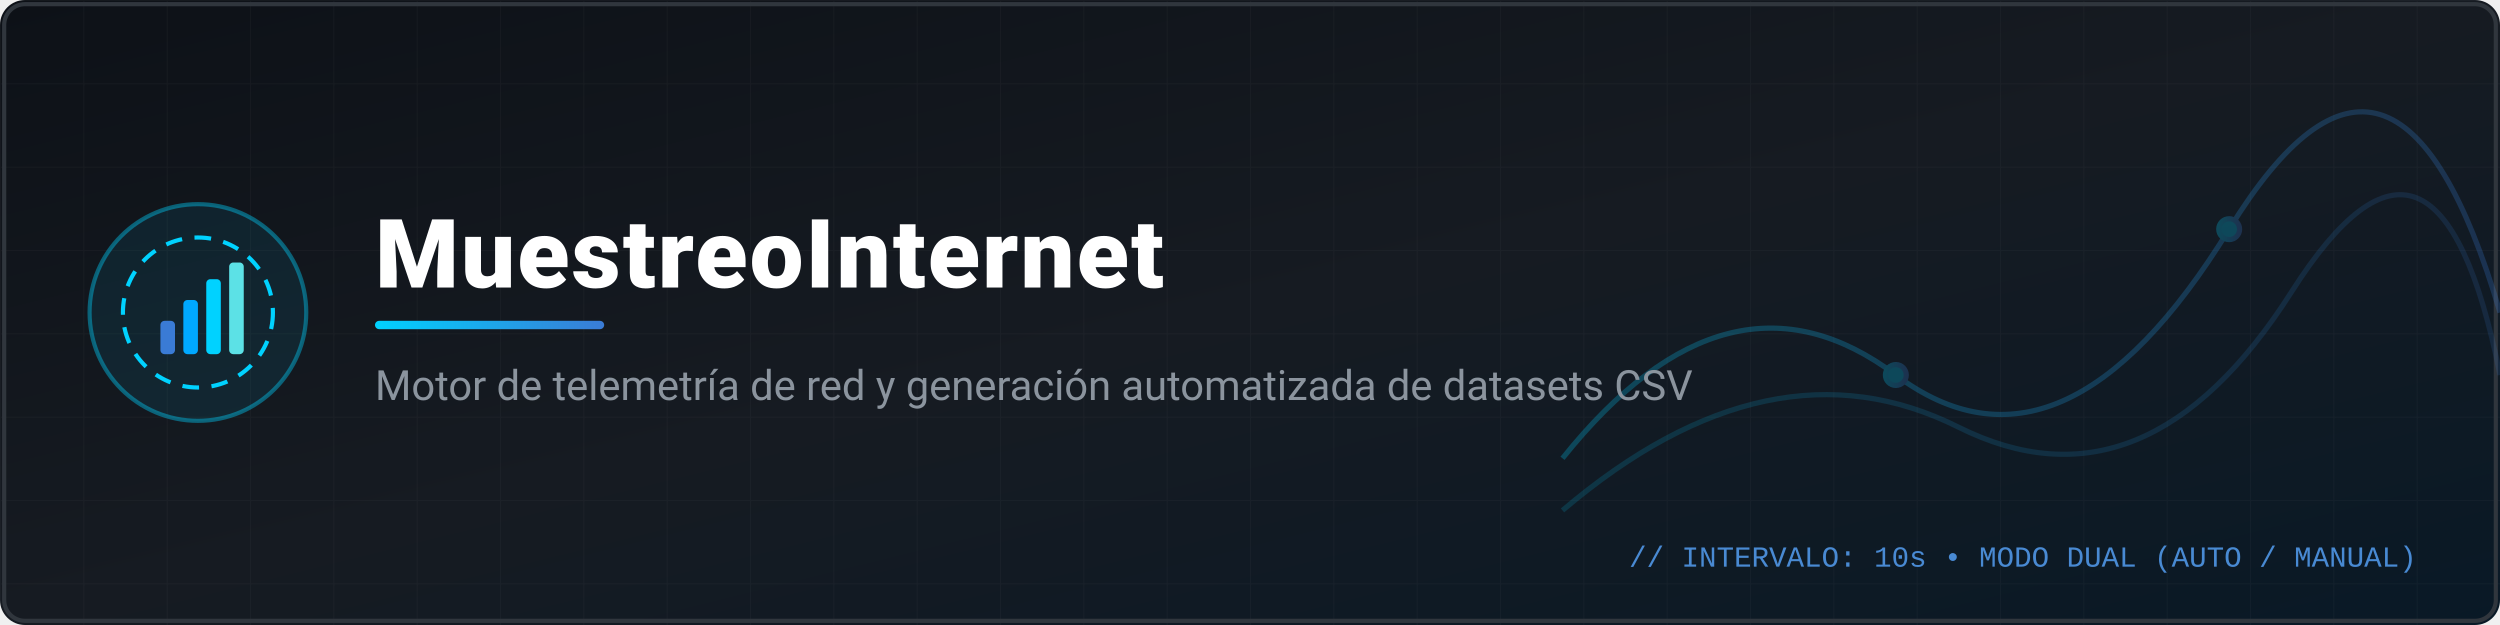
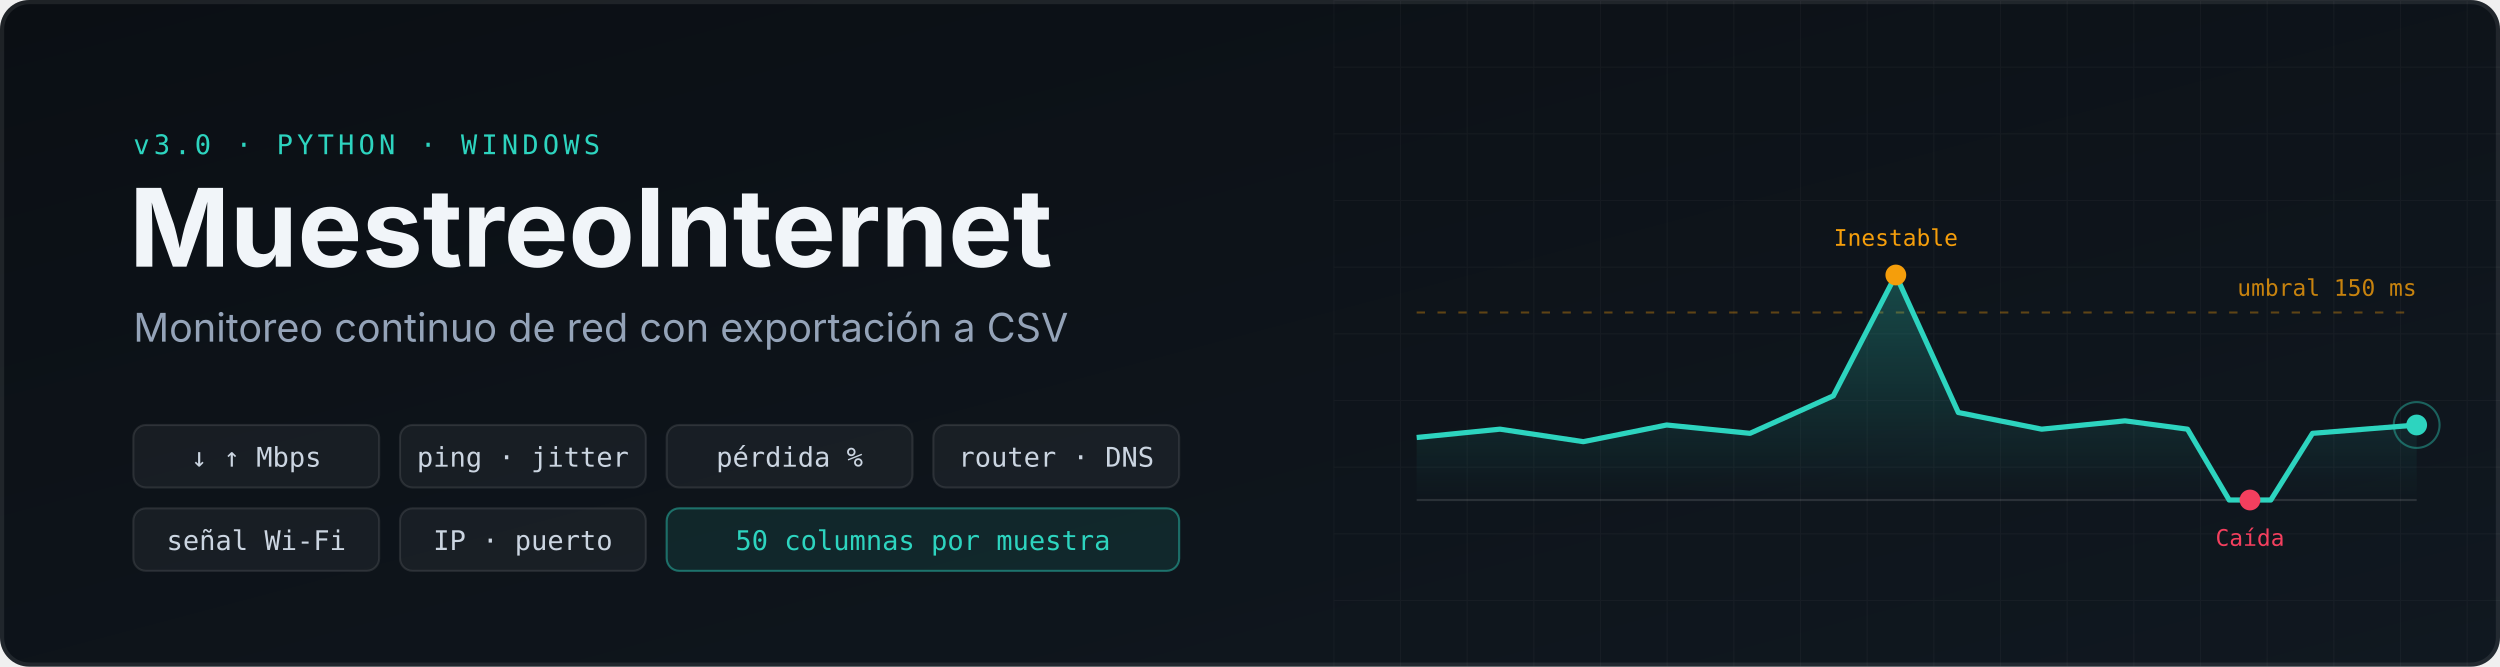
- <svg xmlns="http://www.w3.org/2000/svg" viewBox="0 0 1200 300" width="100%" height="100%">
+ <svg xmlns="http://www.w3.org/2000/svg" viewBox="0 0 1200 320" width="100%" role="img" aria-label="MuestreoInternet v3.0 — monitoreo continuo de red con exportación a CSV">
  <defs>
-     <linearGradient id="bg-grad" x1="0%" y1="0%" x2="100%" y2="100%">
-       <stop offset="0%" stop-color="#0d1117" />
-       <stop offset="50%" stop-color="#161b22" />
-       <stop offset="100%" stop-color="#091926" />
+     <linearGradient id="fondo" x1="0" y1="0" x2="1" y2="1">
+       <stop offset="0" stop-color="#0b0f14" />
+       <stop offset="1" stop-color="#101820" />
    </linearGradient>
-     <linearGradient id="accent-grad" x1="0%" y1="0%" x2="100%" y2="0%">
-       <stop offset="0%" stop-color="#00d2ff" />
-       <stop offset="100%" stop-color="#3a7bd5" />
+     <linearGradient id="area" x1="0" y1="0" x2="0" y2="1">
+       <stop offset="0" stop-color="#2dd4bf" stop-opacity="0.28" />
+       <stop offset="1" stop-color="#2dd4bf" stop-opacity="0" />
    </linearGradient>
-     <pattern id="grid" width="40" height="40" patternUnits="userSpaceOnUse">
-       <path d="M 40 0 L 0 0 0 40" fill="none" stroke="#ffffff" stroke-opacity="0.03" stroke-width="1" />
+     <pattern id="rejilla" width="32" height="32" patternUnits="userSpaceOnUse">
+       <path d="M32 0H0V32" fill="none" stroke="#ffffff" stroke-opacity="0.035" />
    </pattern>
+     <clipPath id="marco">
+       <rect width="1200" height="320" rx="14" />
+     </clipPath>
  </defs>
-   <rect width="1200" height="300" rx="12" fill="url(#bg-grad)" />
-   <rect width="1200" height="300" rx="12" fill="url(#grid)" />
-   <rect x="2" y="2" width="1196" height="296" rx="10" fill="none" stroke="#30363d" stroke-width="2" />
-   <g opacity="0.25" stroke="url(#accent-grad)" fill="none" stroke-width="2.5">
-     <path d="M 750 220 Q 830 120, 910 180 T 1070 110 T 1200 150" />
-     <path d="M 750 245 Q 850 160, 940 205 T 1100 140 T 1200 180" stroke-opacity="0.6" />
-     <circle cx="910" cy="180" r="5" fill="#00d2ff" />
-     <circle cx="1070" cy="110" r="5" fill="#00d2ff" />
+   <g clip-path="url(#marco)">
+     <rect width="1200" height="320" fill="url(#fondo)" />
+     <rect x="640" width="560" height="320" fill="url(#rejilla)" />
+     <g transform="translate(640 40)">
+       <line x1="40" y1="200" x2="520" y2="200" stroke="#ffffff" stroke-opacity="0.12" />
+       <line x1="40" y1="110" x2="520" y2="110" stroke="#f59e0b" stroke-opacity="0.35" stroke-dasharray="4 6" />
+       <text x="520" y="102" text-anchor="end" font-family="Consolas, 'Cascadia Mono', monospace" font-size="11" fill="#f59e0b" fill-opacity="0.8">umbral 150 ms</text>
+       <path d="M40 170 L80 166 L120 172 L160 164 L200 168 L240 150 L270 92 L300 158 L340 166 L380 162 L410 166 L430 200 L450 200 L470 168 L520 164 L520 200 L40 200 Z" fill="url(#area)" />
+       <path d="M40 170 L80 166 L120 172 L160 164 L200 168 L240 150 L270 92 L300 158 L340 166 L380 162 L410 166 L430 200 L450 200 L470 168 L520 164" fill="none" stroke="#2dd4bf" stroke-width="2.5" stroke-linejoin="round" />
+       <circle cx="270" cy="92" r="5" fill="#f59e0b" />
+       <circle cx="440" cy="200" r="5" fill="#f43f5e" />
+       <text x="270" y="78" text-anchor="middle" font-family="Consolas, 'Cascadia Mono', monospace" font-size="11" fill="#f59e0b">Inestable</text>
+       <text x="440" y="222" text-anchor="middle" font-family="Consolas, 'Cascadia Mono', monospace" font-size="11" fill="#f43f5e">Caída</text>
+       <circle cx="520" cy="164" r="5" fill="#2dd4bf" />
+       <circle cx="520" cy="164" r="11" fill="none" stroke="#2dd4bf" stroke-opacity="0.4" />
+     </g>
+     <g font-family="'Segoe UI', 'Inter', system-ui, sans-serif">
+       <text x="64" y="74" font-family="Consolas, 'Cascadia Mono', monospace" font-size="13" letter-spacing="2" fill="#2dd4bf">v3.0 · PYTHON · WINDOWS</text>
+       <text x="62" y="128" font-size="52" font-weight="700" fill="#f1f5f9">MuestreoInternet</text>
+       <text x="64" y="164" font-size="19" fill="#94a3b8">Monitoreo continuo de red con exportación a CSV</text>
+     </g>
+     <g font-family="Consolas, 'Cascadia Mono', monospace" font-size="13" fill="#cbd5e1">
+       <g transform="translate(64 204)">
+         <rect width="118" height="30" rx="6" fill="#ffffff" fill-opacity="0.05" stroke="#ffffff" stroke-opacity="0.1" />
+         <text x="59" y="20" text-anchor="middle">↓ ↑ Mbps</text>
+       </g>
+       <g transform="translate(192 204)">
+         <rect width="118" height="30" rx="6" fill="#ffffff" fill-opacity="0.05" stroke="#ffffff" stroke-opacity="0.1" />
+         <text x="59" y="20" text-anchor="middle">ping · jitter</text>
+       </g>
+       <g transform="translate(320 204)">
+         <rect width="118" height="30" rx="6" fill="#ffffff" fill-opacity="0.05" stroke="#ffffff" stroke-opacity="0.1" />
+         <text x="59" y="20" text-anchor="middle">pérdida %</text>
+       </g>
+       <g transform="translate(448 204)">
+         <rect width="118" height="30" rx="6" fill="#ffffff" fill-opacity="0.05" stroke="#ffffff" stroke-opacity="0.1" />
+         <text x="59" y="20" text-anchor="middle">router · DNS</text>
+       </g>
+       <g transform="translate(64 244)">
+         <rect width="118" height="30" rx="6" fill="#ffffff" fill-opacity="0.05" stroke="#ffffff" stroke-opacity="0.1" />
+         <text x="59" y="20" text-anchor="middle">señal Wi-Fi</text>
+       </g>
+       <g transform="translate(192 244)">
+         <rect width="118" height="30" rx="6" fill="#ffffff" fill-opacity="0.05" stroke="#ffffff" stroke-opacity="0.1" />
+         <text x="59" y="20" text-anchor="middle">IP · puerto</text>
+       </g>
+       <g transform="translate(320 244)">
+         <rect width="246" height="30" rx="6" fill="#2dd4bf" fill-opacity="0.1" stroke="#2dd4bf" stroke-opacity="0.45" />
+         <text x="123" y="20" text-anchor="middle" fill="#2dd4bf">50 columnas por muestra</text>
+       </g>
+     </g>
+     <rect x="1" y="1" width="1198" height="318" rx="13" fill="none" stroke="#ffffff" stroke-opacity="0.08" stroke-width="2" />
  </g>
-   <g transform="translate(95, 150)">
-     <circle cx="0" cy="0" r="52" fill="#00d2ff" fill-opacity="0.08" stroke="#00d2ff" stroke-width="2" stroke-opacity="0.4" />
-     <circle cx="0" cy="0" r="36" fill="none" stroke="#00d2ff" stroke-width="2" stroke-dasharray="8 6" />
-     <rect x="-18" y="4" width="7" height="16" rx="2" fill="#3a7bd5" />
-     <rect x="-7" y="-6" width="7" height="26" rx="2" fill="#00a8ff" />
-     <rect x="4" y="-16" width="7" height="36" rx="2" fill="#00d2ff" />
-     <rect x="15" y="-24" width="7" height="44" rx="2" fill="#5ce1e6" />
-   </g>
-   <text x="180" y="138" font-family="'Segoe UI', Roboto, Helvetica, Arial, sans-serif" font-size="46" font-weight="800" fill="#ffffff" letter-spacing="1">
-     MuestreoInternet
-   </text>
-   <rect x="180" y="154" width="110" height="4" rx="2" fill="url(#accent-grad)" />
-   <text x="180" y="192" font-family="'Segoe UI', Roboto, Helvetica, Arial, sans-serif" font-size="20" font-weight="400" fill="#8b949e">
-     Motor de telemetría de red y generación automatizada de datasets CSV
-   </text>
-   <text x="1160" y="272" text-anchor="end" font-family="Consolas, 'Courier New', monospace" font-size="14" fill="#58a6ff" opacity="0.8">
-     // INTERVALO: 10s • MODO DUAL (AUTO / MANUAL)
-   </text>
</svg>
